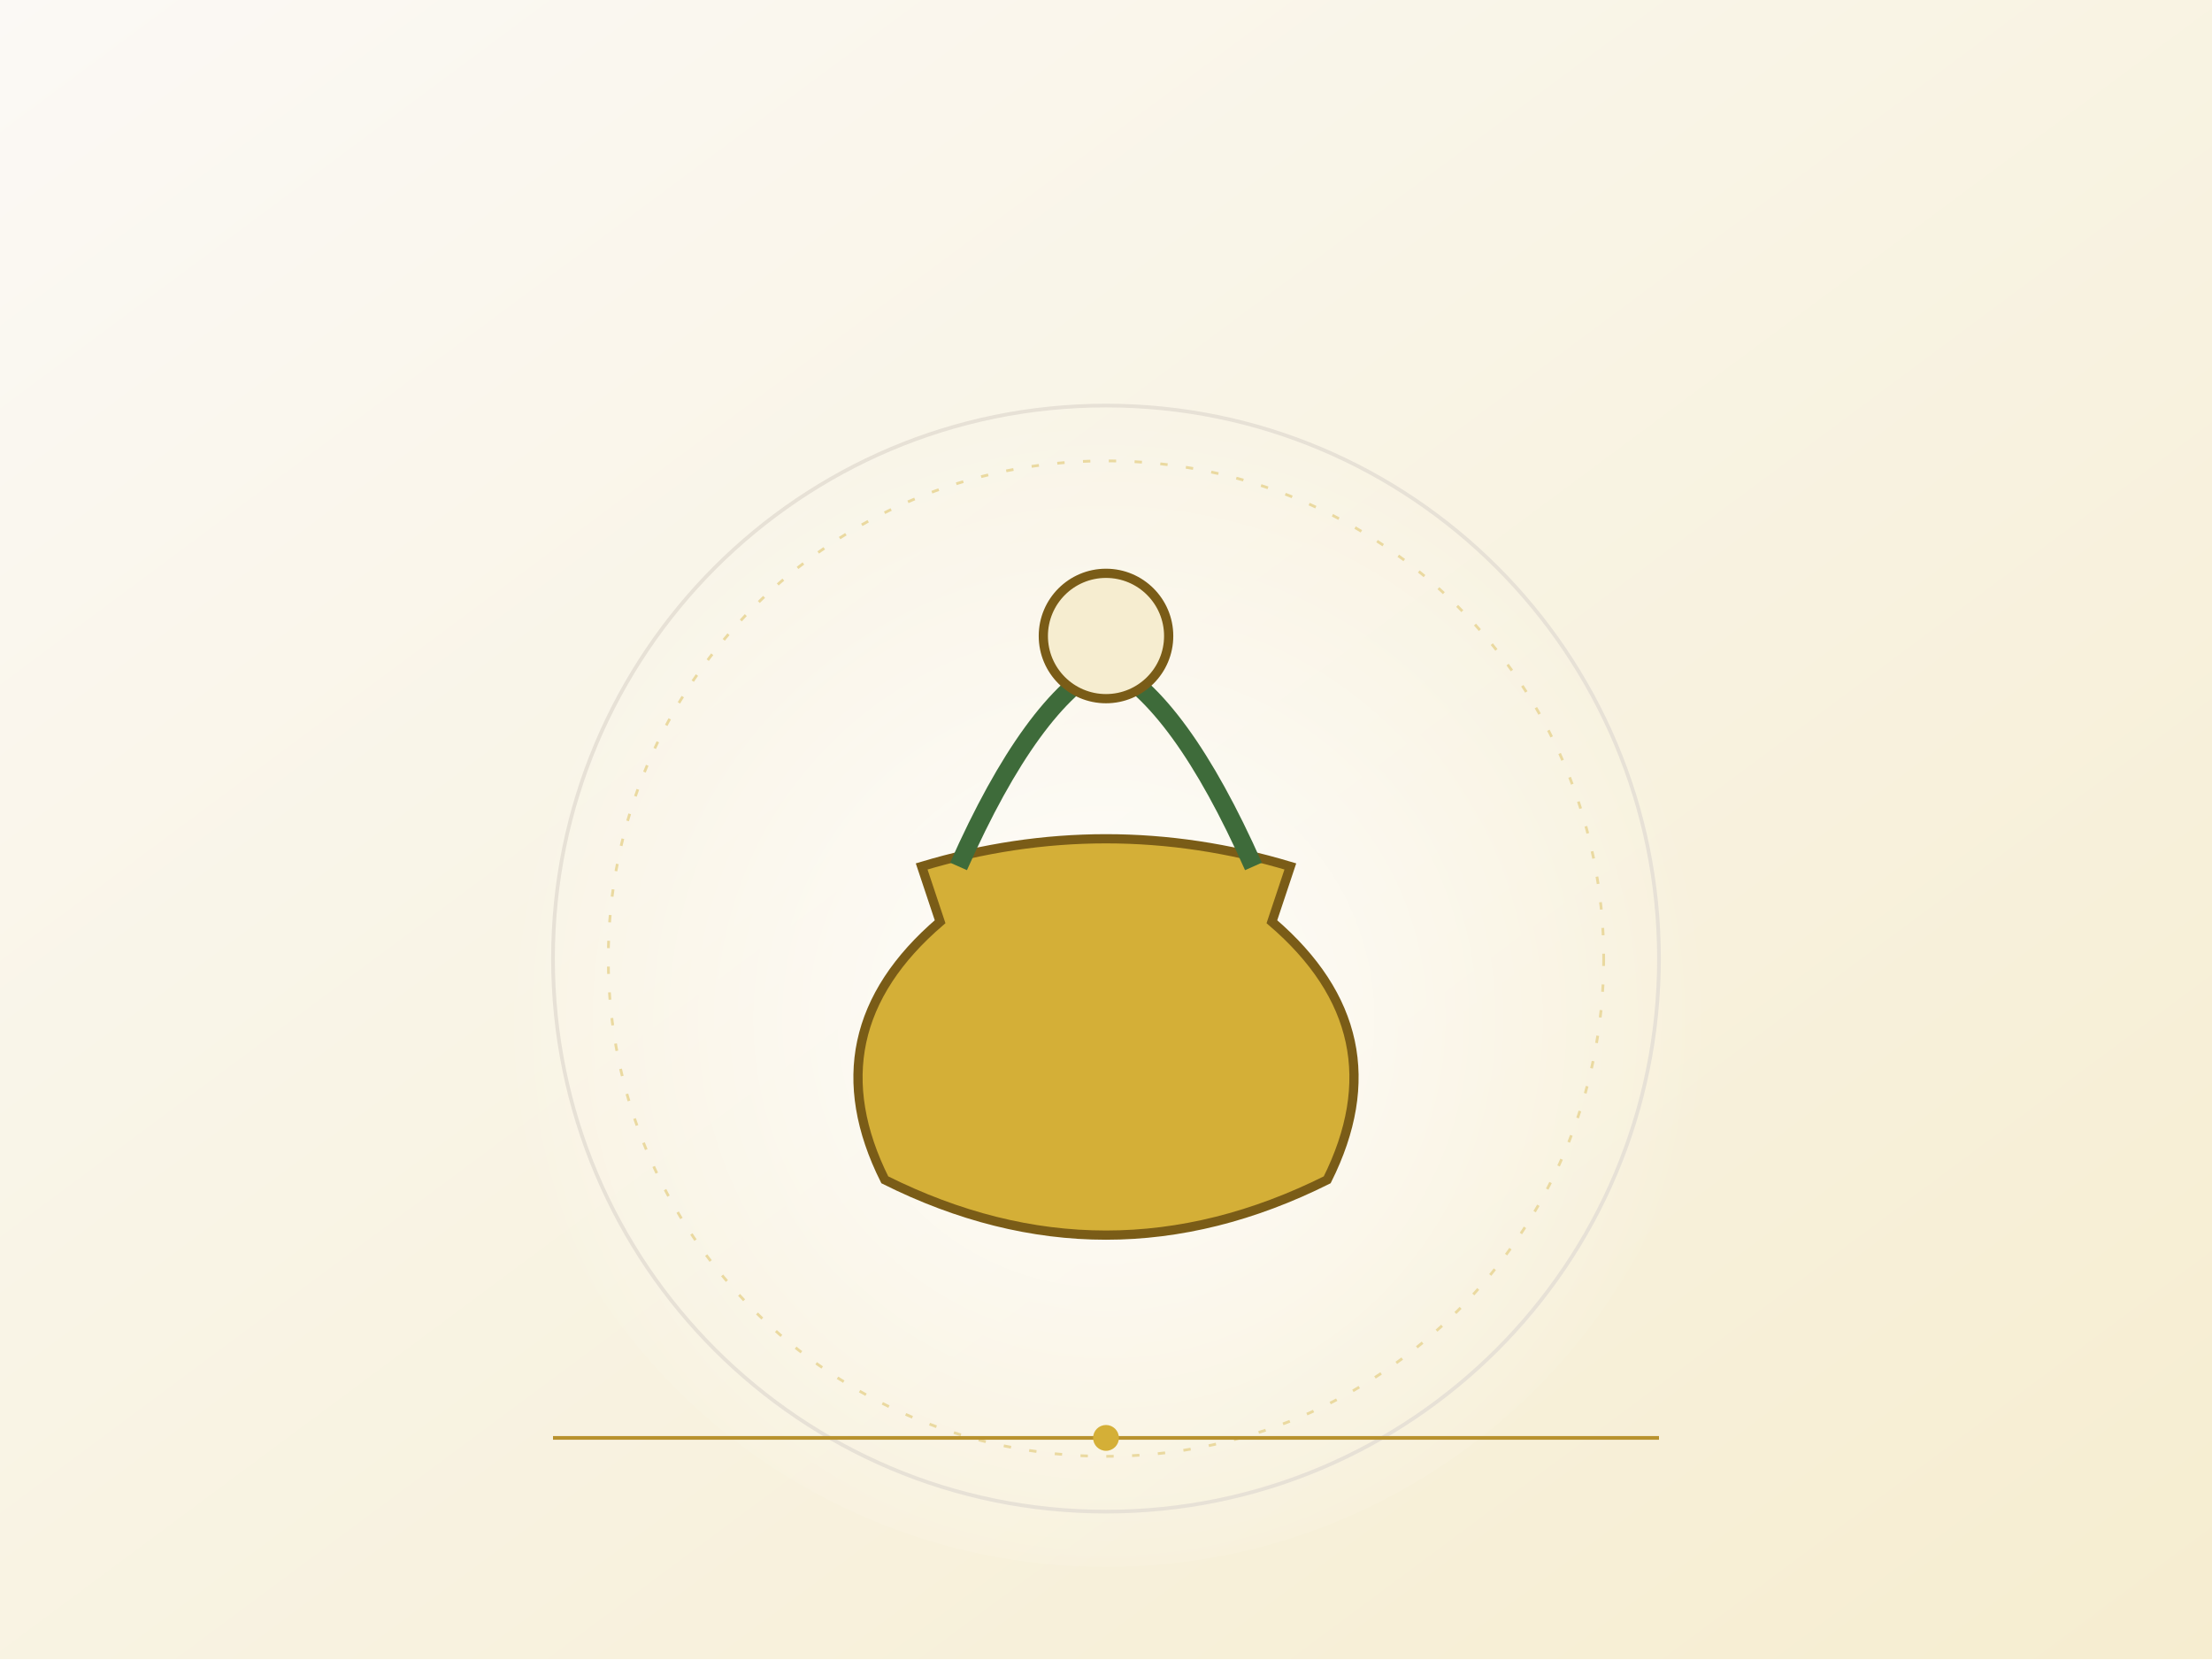
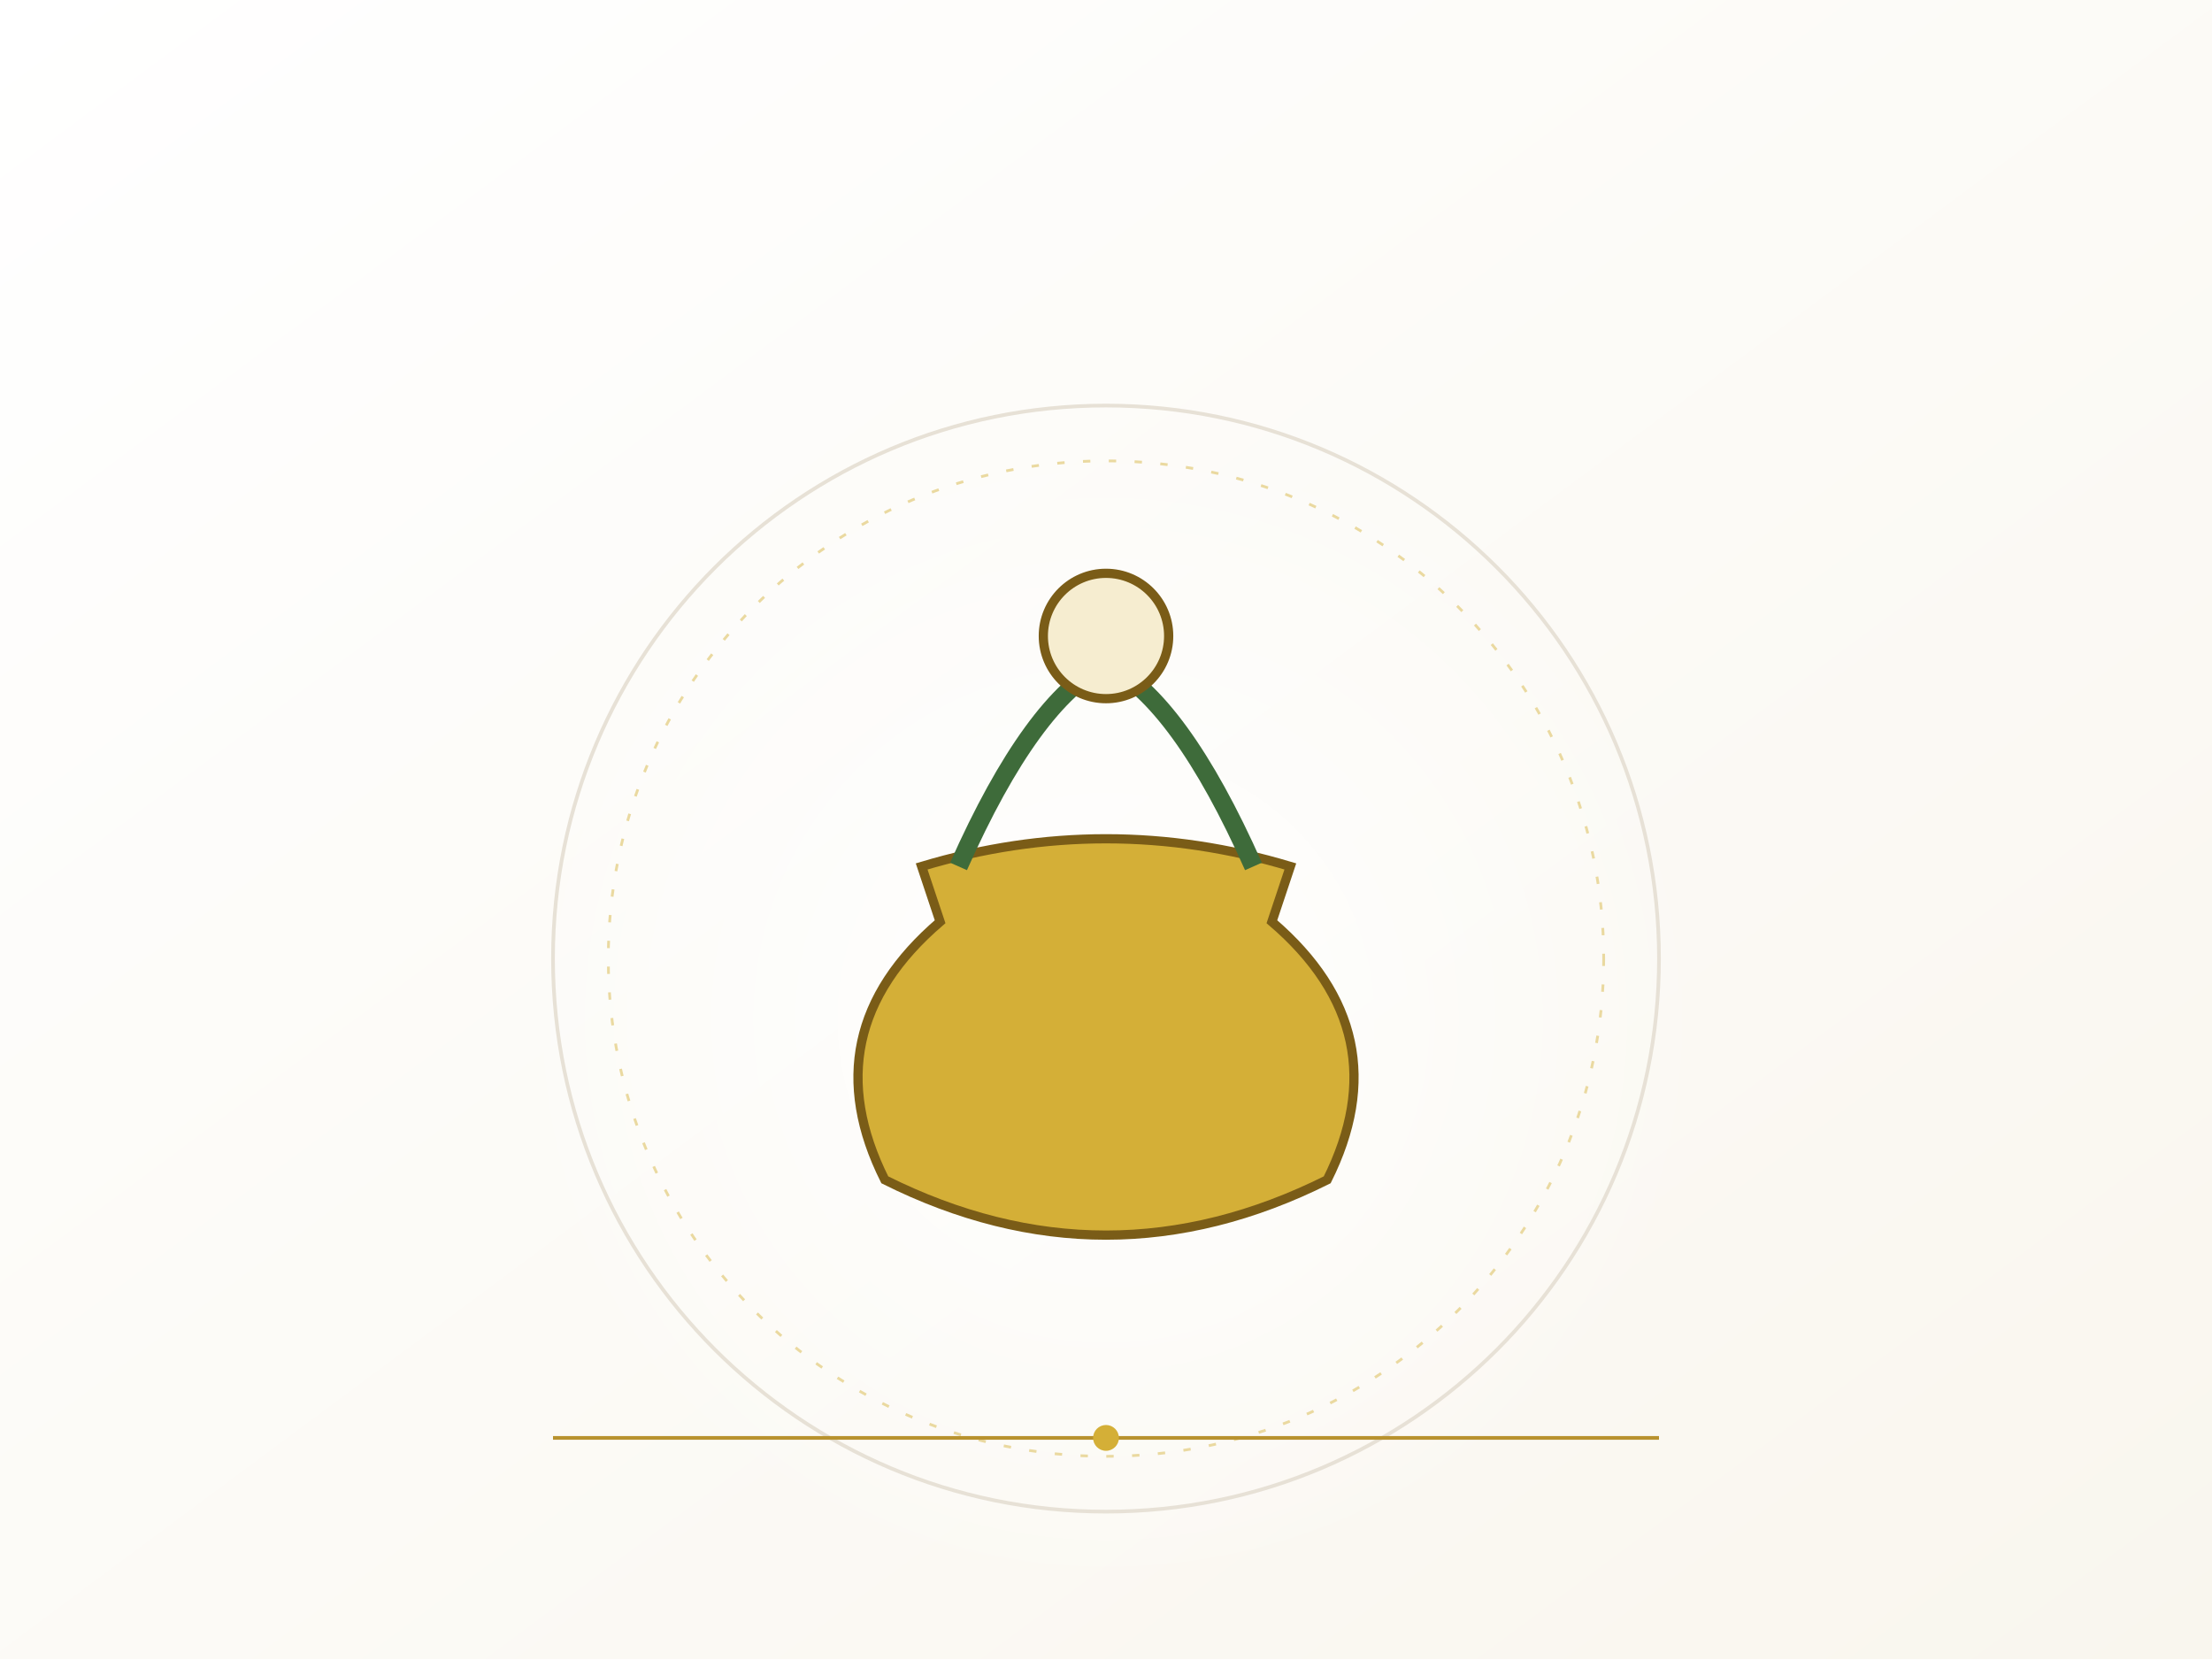
<svg xmlns="http://www.w3.org/2000/svg" viewBox="0 0 1200 900" width="1200" height="900" role="img">
  <defs>
    <linearGradient id="g" x1="0" y1="0" x2="1" y2="1">
-       <stop offset="0" stop-color="#FBF9F5" />
-       <stop offset="1" stop-color="#F6EDD0" />
+       <stop offset="0" stop-color="#FFFFFF" />
+       <stop offset="1" stop-color="#F9F6EE" />
    </linearGradient>
    <radialGradient id="r" cx="0.5" cy="0.55" r="0.5">
      <stop offset="0" stop-color="#FFFFFF" stop-opacity="0.9" />
      <stop offset="1" stop-color="#FFFFFF" stop-opacity="0" />
    </radialGradient>
  </defs>
  <rect width="1200" height="900" fill="url(#g)" />
  <circle cx="600" cy="520" r="330" fill="url(#r)" />
  <circle cx="600" cy="520" r="300" fill="none" stroke="#E7E1D6" stroke-width="2" />
  <circle cx="600" cy="520" r="270" fill="none" stroke="#EAD9A0" stroke-width="1.5" stroke-dasharray="4 10" />
  <g stroke="#7A5C17" stroke-width="5">
    <path d="M500 470 Q600 440 700 470 L690 500 Q760 560 720 640 Q600 700 480 640 Q440 560 510 500Z" fill="#D4AF37" />
    <path d="M520 470 Q560 380 600 360 Q640 380 680 470" fill="none" stroke="#3E6B3A" stroke-width="10" />
    <circle cx="600" cy="345" r="34" fill="#F6EDD0" />
  </g>
  <path d="M300 780 L900 780" stroke="#B8922E" stroke-width="2" />
  <circle cx="600" cy="780" r="7" fill="#D4AF37" />
</svg>
